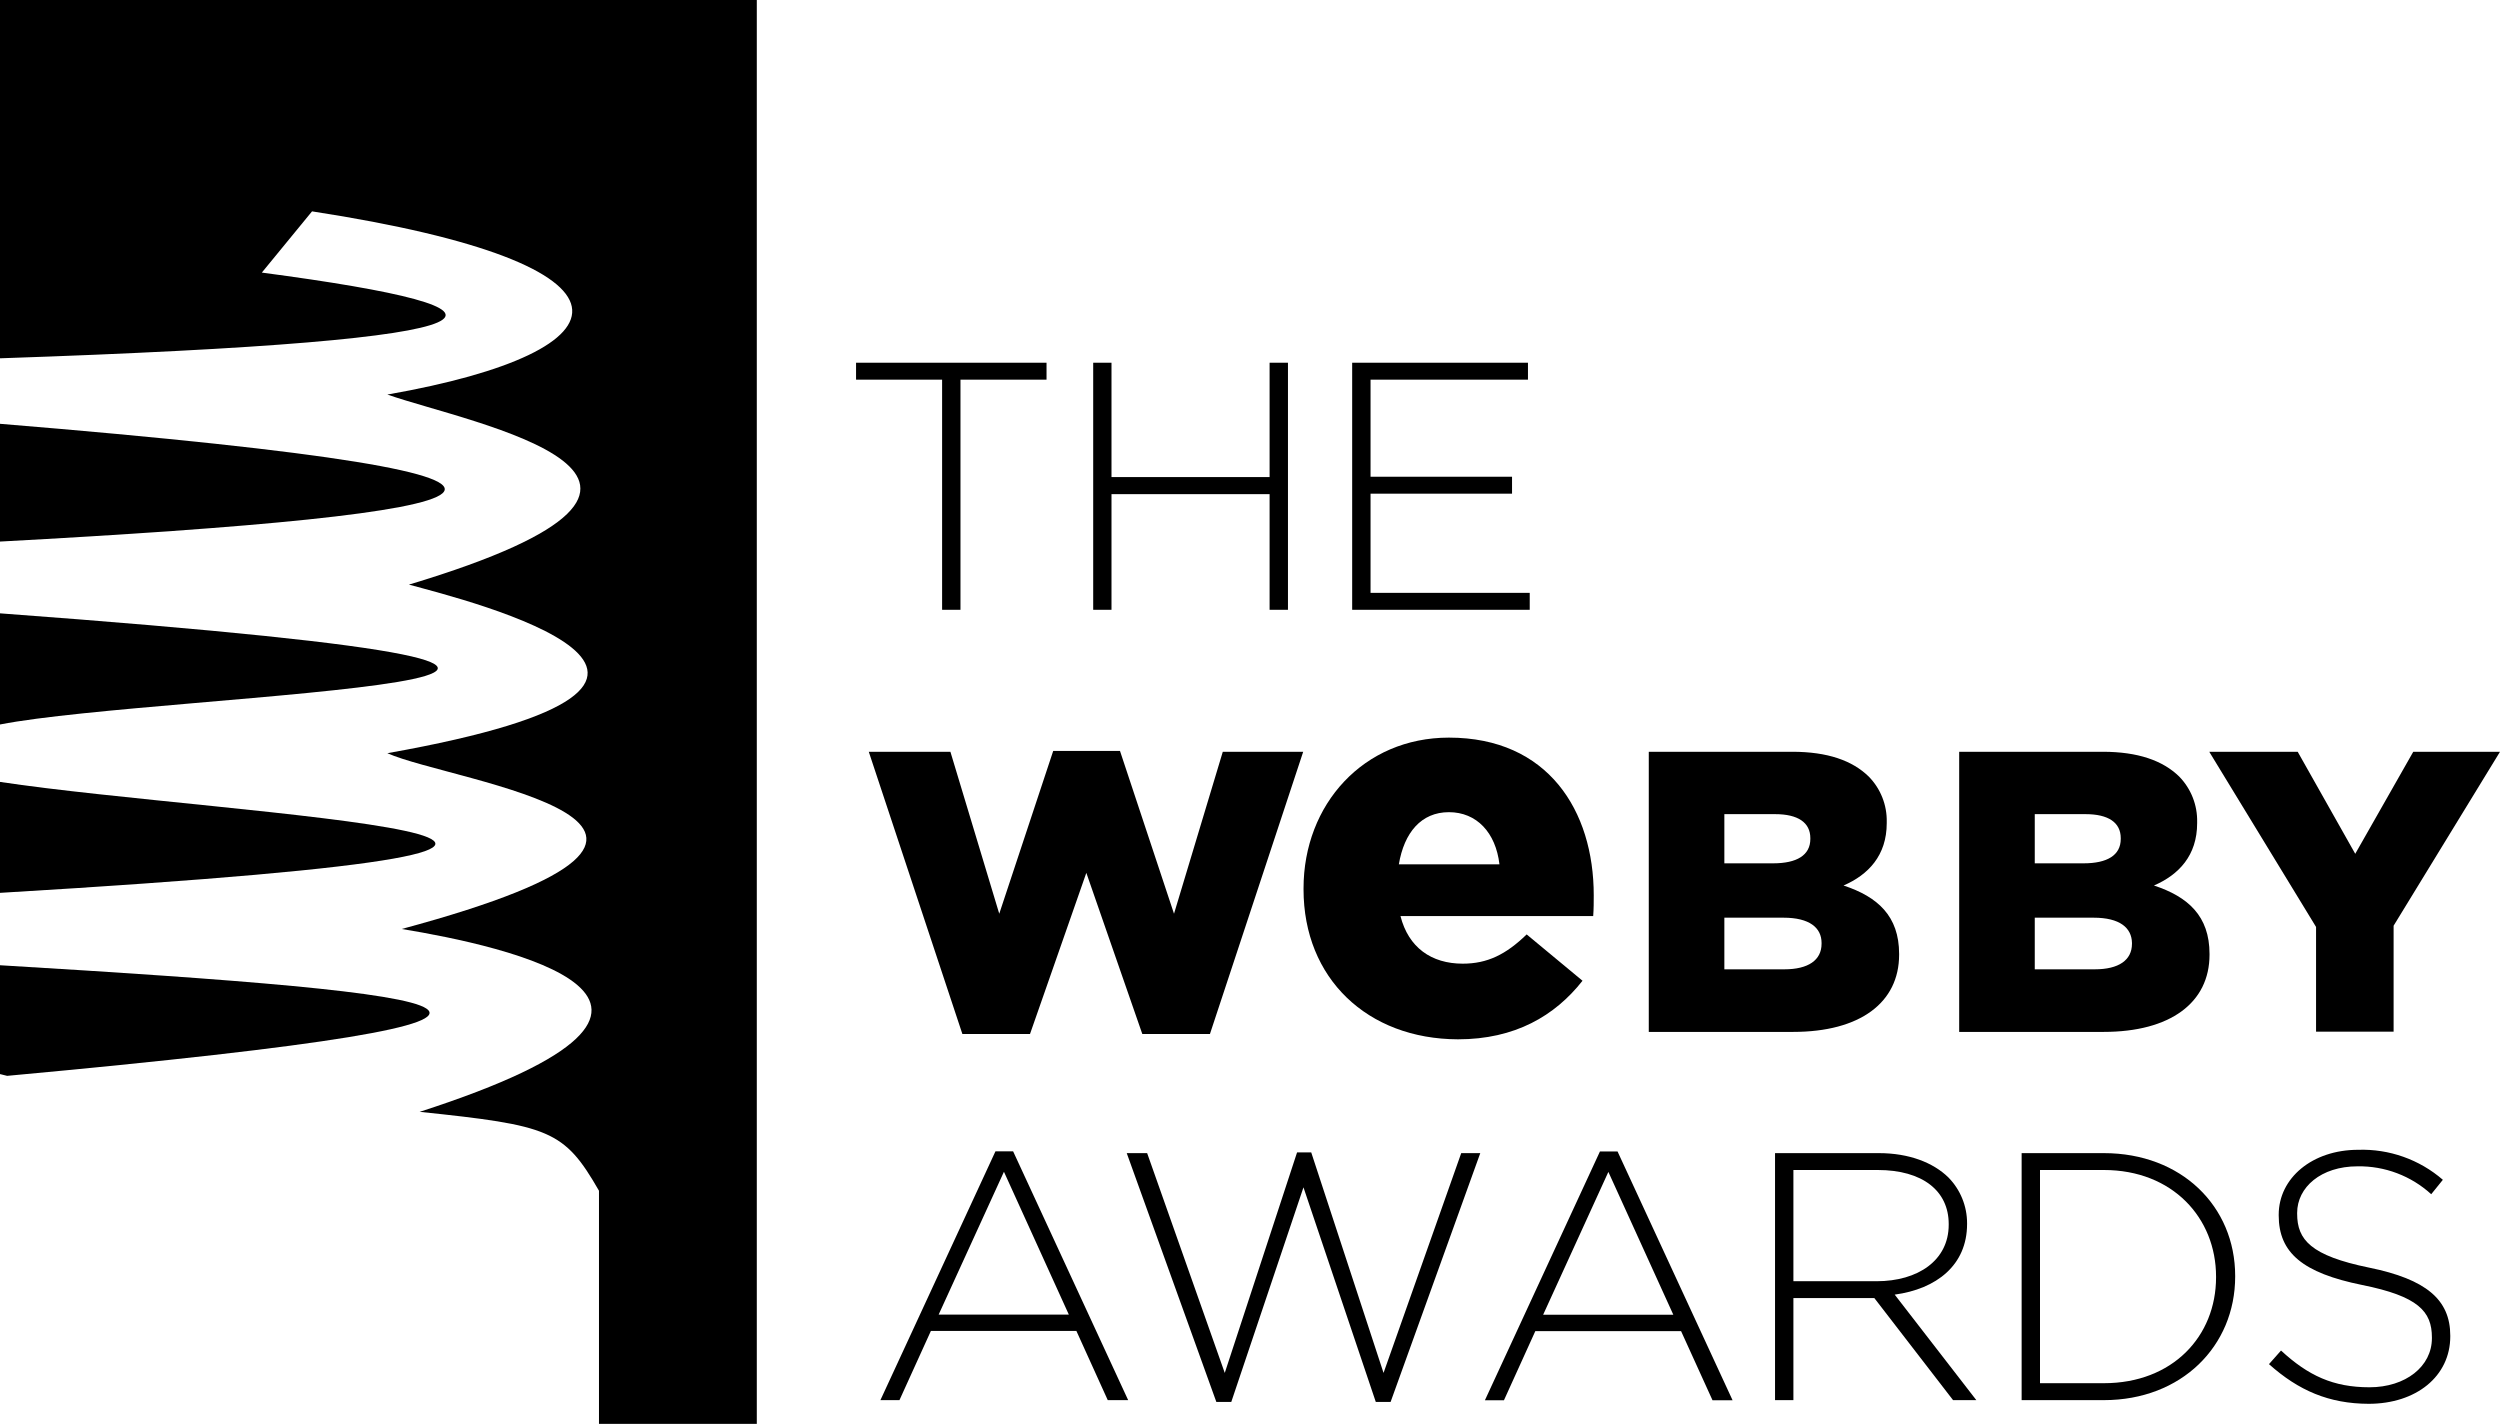
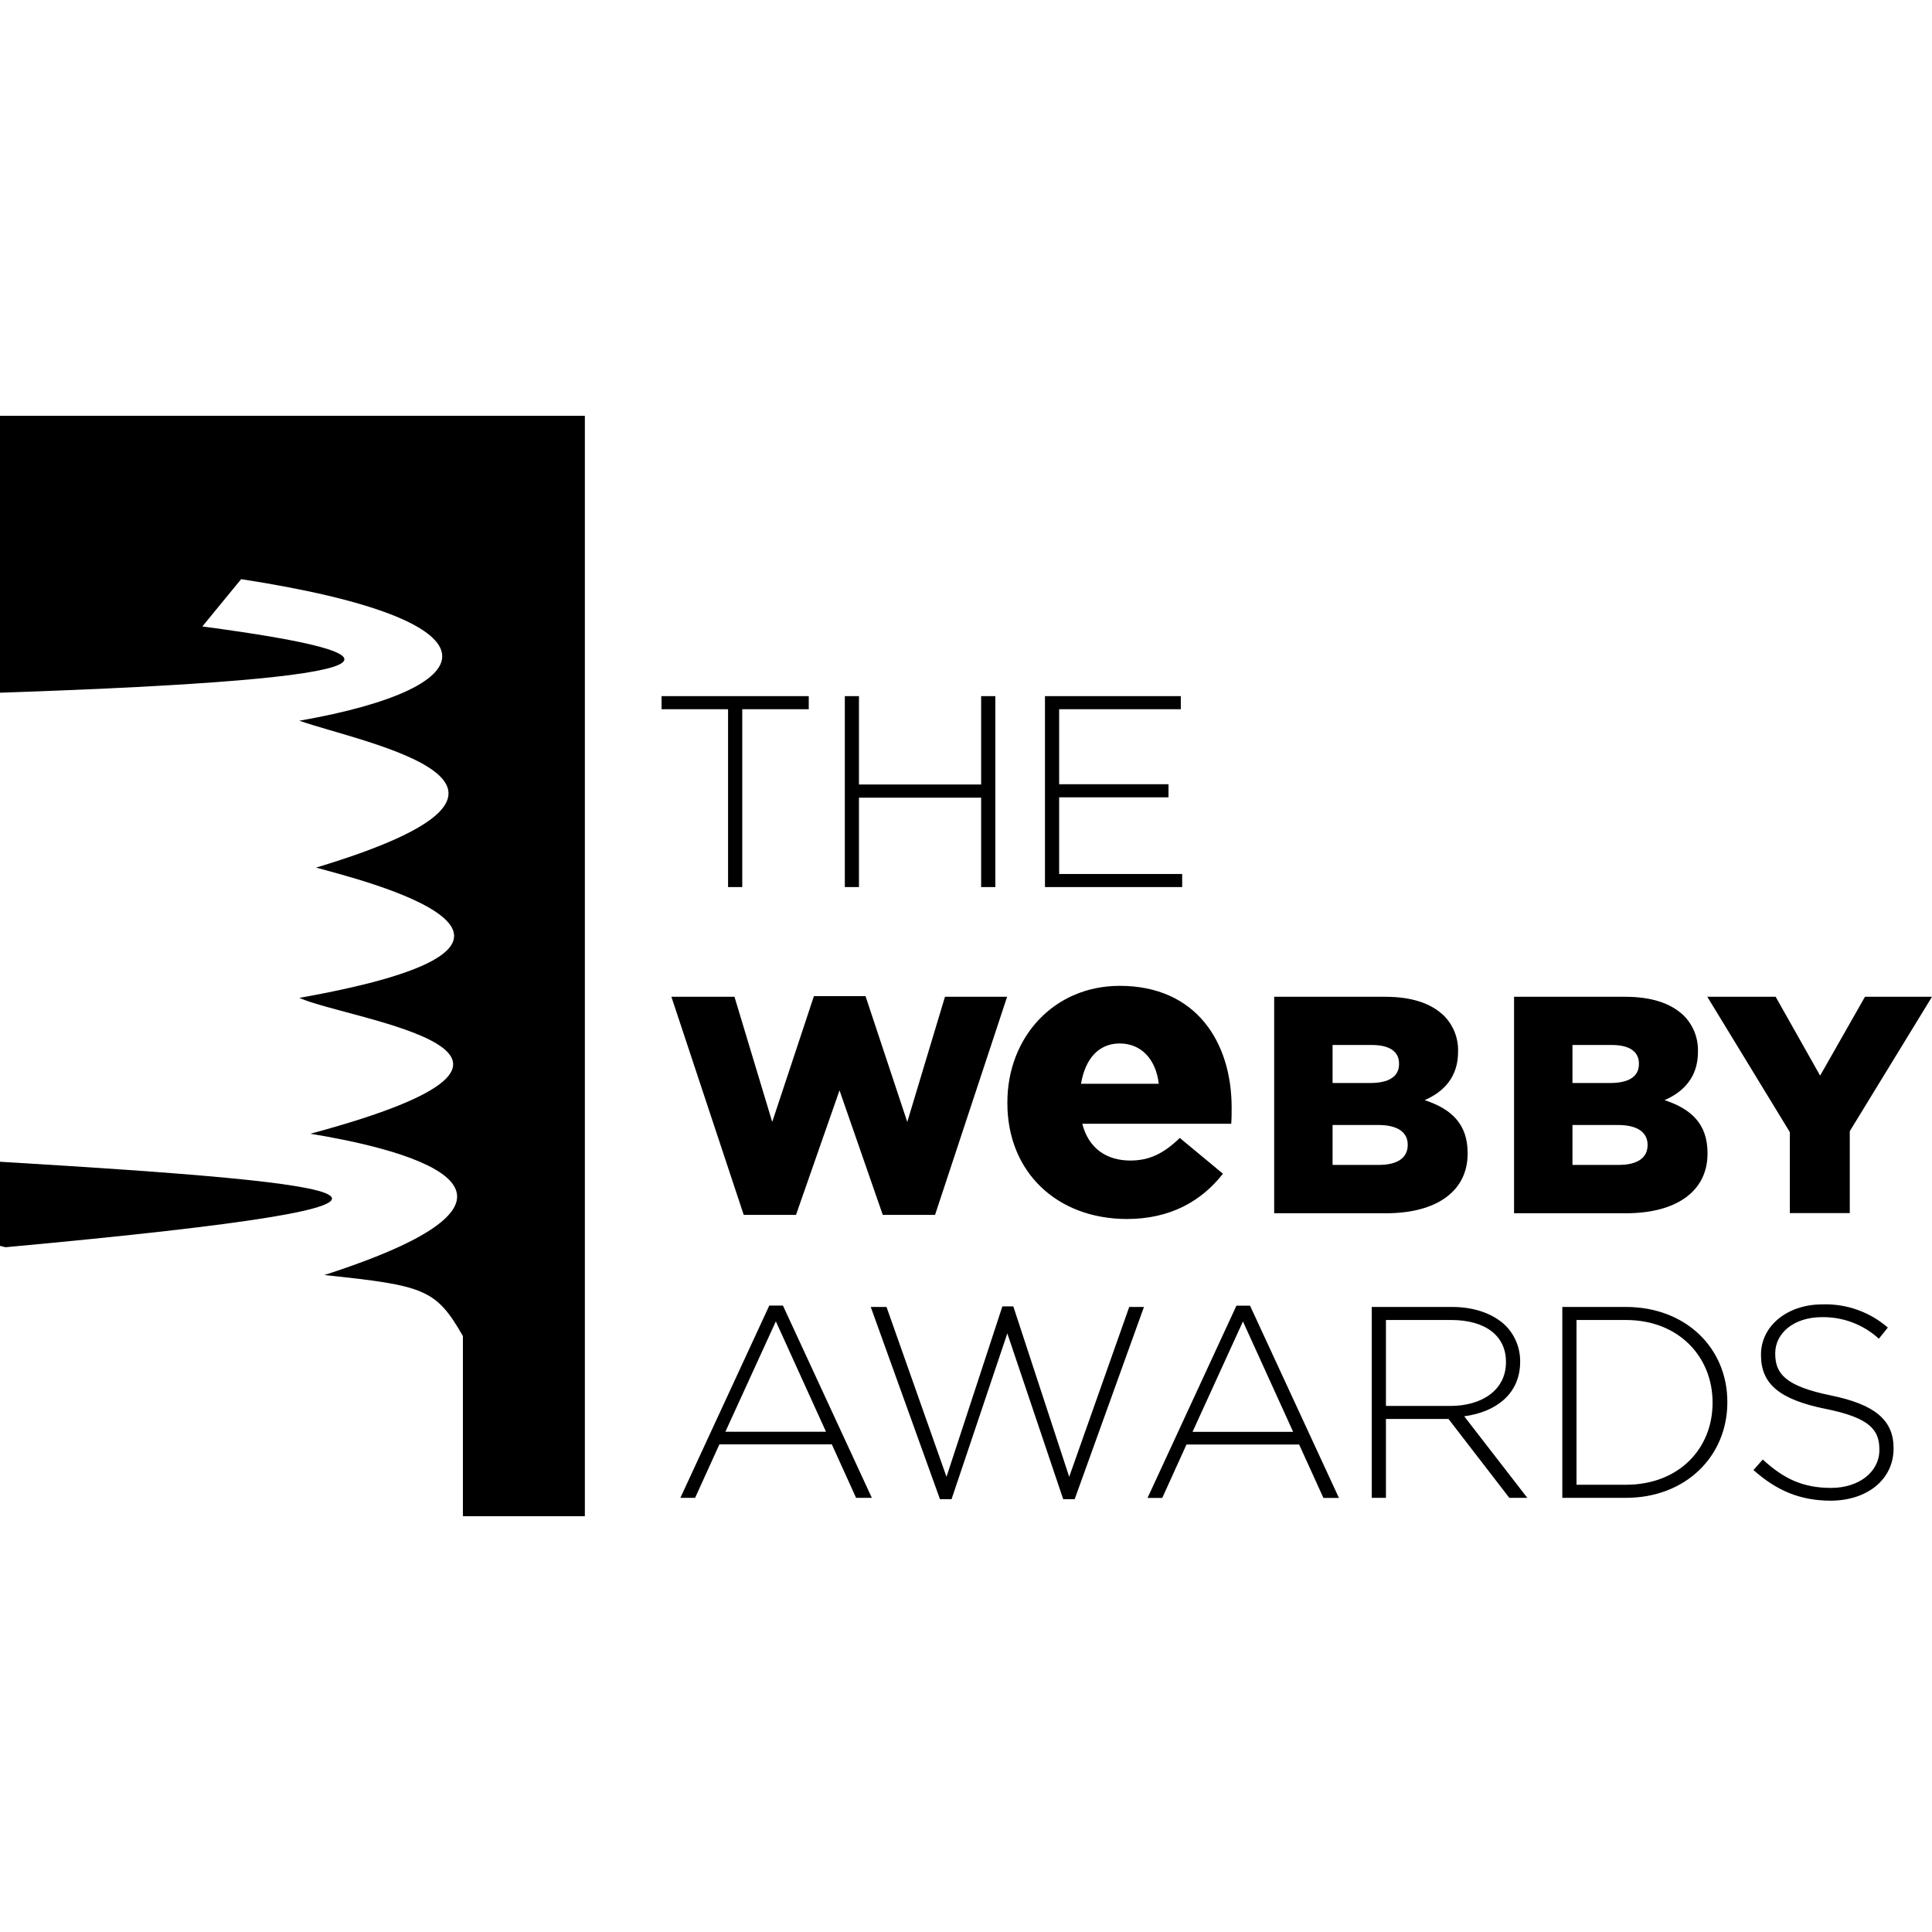
- <svg xmlns="http://www.w3.org/2000/svg" viewBox="0 0 367.5 209.31">
-   <g id="Layer_2" data-name="Layer 2">
-     <g id="svg3974">
-       <path d="M0,114.94v16.31C126.22,123.74,32.35,119.85,0,114.94Z" />
-       <path d="M0,141.89v16l1.05.26C97.21,149.3,69.61,146.06,0,141.89Z" />
-       <path d="M0,0V52.67C79.14,50,79.53,45.51,38.49,40.07l7.38-9C96.54,38.88,93.33,51.62,56.94,58c12.19,4.28,55.41,12.23,3.17,27.94,8.5,2.31,56.44,14.18-3.17,24.78,9.45,4.26,59.56,10.38,2.11,25.84,14.88,2.44,53.1,10.59,2.64,26.88,19.08,2,21.23,2.66,26.36,11.6v34.27h23.2V0Z" />
-       <path d="M0,90.16V106.5C23.74,101.83,132.11,99.94,0,90.16Z" />
-       <path d="M0,62.3V79.61C74.19,75.62,99.26,70.45,0,62.3Z" />
-       <path d="M138.49,55.81H125.84V53.32h28v2.49H141.19V89.64h-2.7Z" />
-       <path d="M160.7,53.32h2.69V70.13h23.24V53.32h2.7V89.64h-2.7v-17H163.39v17H160.7Z" />
-       <path d="M198.77,53.32h25.84v2.49H201.47V70.08h20.8v2.49h-20.8V87.15h23.4v2.49h-26.1Z" />
-       <path d="M127.71,110.51h12l7.18,23.81,7.93-23.93h9.82l7.94,23.93,7.17-23.81h11.82L177.86,152h-9.94l-8.23-23.69L151.41,152h-9.94Z" />
-       <path d="M191.62,130.74v-.15c0-12.37,8.84-22.16,21.37-22.16,14.56,0,21.29,10.73,21.29,23.17,0,.94,0,2-.08,3.06H205.87c1.17,4.62,4.54,7,9.15,7,3.6,0,6.34-1.33,9.4-4.3l8.21,6.81c-4.06,5.16-9.93,8.61-18.31,8.61C201,152.74,191.62,143.82,191.62,130.74Zm28.8-3.68c-.55-4.69-3.36-7.67-7.43-7.67s-6.58,3-7.36,7.67Z" />
-       <path d="M242.37,110.51h21.1c5.18,0,8.82,1.29,11.23,3.64a9.26,9.26,0,0,1,2.65,6.71V121c0,4.76-2.71,7.59-6.35,9.17,5,1.65,8.17,4.47,8.17,10.06v.11c0,7.06-5.76,11.35-15.58,11.35H242.37Zm23.75,12.7c0-2.3-1.82-3.53-5.17-3.53h-7.47v7.23h7.17c3.47,0,5.47-1.18,5.47-3.59Zm-3.94,11.69h-8.7v7.59h8.82c3.52,0,5.47-1.35,5.47-3.76v-.12C267.77,136.38,266,134.9,262.18,134.9Z" />
-       <path d="M288,110.51h21.11c5.17,0,8.82,1.29,11.23,3.64a9.3,9.3,0,0,1,2.64,6.71V121c0,4.76-2.7,7.59-6.35,9.17,5,1.65,8.17,4.47,8.17,10.06v.11c0,7.06-5.76,11.35-15.57,11.35H288Zm23.75,12.7c0-2.3-1.82-3.53-5.17-3.53h-7.47v7.23h7.18c3.46,0,5.46-1.18,5.46-3.59Zm-3.94,11.69h-8.7v7.59h8.82c3.53,0,5.47-1.35,5.47-3.76v-.12C313.36,136.38,311.6,134.9,307.77,134.9Z" />
-       <path d="M340.46,136.26l-15.7-25.75h13l8.46,15,8.53-15H367.5l-15.64,25.57v15.58h-11.4Z" />
-       <path d="M146.33,169.25h2.6l16.91,36.57h-3l-4.61-10.17H136.84l-4.62,10.17h-2.8Zm10.79,24-9.54-21-9.6,21Z" />
-       <path d="M165.63,169.51h3l11.41,32.31,10.63-32.42h2.08l10.63,32.42,11.42-32.31h2.8l-13.18,36.57h-2.18l-10.63-31.54L181,206.08H178.8Z" />
-       <path d="M235.19,169.27h2.59l16.91,36.57h-2.95l-4.62-10.16H225.69l-4.61,10.16h-2.8Zm10.79,24-9.55-21-9.59,21Z" />
-       <path d="M260.93,169.51h15.26c4.46,0,8,1.4,10.22,3.57a9.6,9.6,0,0,1,2.75,6.75v.1c0,6.07-4.52,9.55-10.64,10.38l12,15.51h-3.42l-11.57-15H263.63v15h-2.7Zm14.94,18.83c6.07,0,10.59-3.06,10.59-8.3v-.11c0-4.87-3.84-7.94-10.43-7.94h-12.4v16.35Z" />
-       <path d="M297.18,169.51h12.09c11.41,0,19.3,7.83,19.3,18.05v.1c0,10.22-7.89,18.16-19.3,18.16H297.18Zm2.7,2.48v31.34h9.39c10.11,0,16.49-6.9,16.49-15.56v-.11c0-8.61-6.38-15.67-16.49-15.67Z" />
-       <path d="M333.54,200.53l1.77-2c4,3.69,7.68,5.4,13,5.4s9.18-3.06,9.18-7.21v-.11c0-3.83-2-6.06-10.27-7.72-8.71-1.77-12.25-4.72-12.25-10.22v-.11c0-5.39,4.94-9.54,11.68-9.54a18.1,18.1,0,0,1,12.45,4.41l-1.71,2.12a15.68,15.68,0,0,0-10.84-4.1c-5.35,0-8.87,3.07-8.87,6.85v.11c0,3.84,2,6.17,10.57,7.93,8.41,1.71,11.94,4.72,11.94,10v.11c0,5.86-5,9.91-12,9.91C342.36,206.34,337.9,204.42,333.54,200.53Z" />
-     </g>
+ <svg xmlns="http://www.w3.org/2000/svg" style="isolation:isolate" viewBox="0 0 512 512">
+   <defs>
+     <clipPath id="a">
+       <path d="M0 0h512v512H0z" />
+     </clipPath>
+   </defs>
+   <g clip-path="url(#a)">
+     <path d="M0 270.329v22.723M0 307.876v22.291l1.463.362c133.97-12.33 95.517-16.844-1.463-22.653z" />
+     <path d="M0 110.195v73.38c110.258-3.72 110.801-9.976 53.624-17.555l10.282-12.538c70.593 10.88 66.121 28.63 15.423 37.518 16.983 5.963 77.197 17.039 4.416 38.926 11.842 3.219 78.632 19.756-4.416 34.524 13.165 5.935 82.978 14.461 2.939 36 20.731 3.399 73.979 14.754 3.678 37.449 26.583 2.786 29.578 3.706 36.725 16.161v47.745h32.322v-291.61H0zM0 235.806v22.764M0 196.991v24.116M192.944 187.949H175.32v-3.469h39.009v3.469h-17.623v47.132h-3.762v-47.132zM223.887 184.48h3.748v23.42h32.377v-23.42h3.762v50.601h-3.762v-23.684h-32.377v23.684h-3.748V184.48zM276.926 184.48h36v3.469h-32.239v19.881h28.979v3.469h-28.979v20.313h32.601v3.469h-36.362V184.48zM177.925 264.157h16.719l10.003 33.172 11.048-33.339h13.681l11.062 33.339 9.989-33.172h16.468l-19.101 57.804h-13.848l-11.466-33.005-11.536 33.005h-13.848l-19.171-57.804zM266.964 292.342v-.209c0-17.234 12.316-30.874 29.773-30.874 20.285 0 29.661 14.949 29.661 32.281 0 1.309 0 2.786-.111 4.263h-39.469c1.63 6.436 6.325 9.752 12.747 9.752 5.016 0 8.833-1.853 13.096-5.99l11.438 9.487c-5.656 7.189-13.834 11.996-25.509 11.996-18.557-.056-31.626-12.483-31.626-30.706zm40.125-5.127c-.767-6.535-4.682-10.686-10.352-10.686s-9.167 4.179-10.254 10.686h20.606zM337.669 264.157h29.397c7.216 0 12.288 1.797 15.645 5.071a12.901 12.901 0 0 1 3.692 9.349v.195c0 6.631-3.775 10.574-8.847 12.775 6.966 2.299 11.383 6.228 11.383 14.016v.153c0 9.836-8.025 15.813-21.706 15.813h-29.564v-57.372zm33.089 17.694c0-3.205-2.536-4.918-7.203-4.918h-10.407v10.073h9.989c4.834 0 7.621-1.644 7.621-5.002v-.153zm-5.49 16.286h-12.12v10.575h12.288c4.904 0 7.62-1.881 7.62-5.239v-.167c0-3.107-2.466-5.169-7.788-5.169zM401.241 264.157h29.41c7.203 0 12.288 1.797 15.646 5.071a12.96 12.96 0 0 1 3.678 9.349v.195c0 6.631-3.762 10.574-8.847 12.775 6.966 2.299 11.382 6.228 11.382 14.016v.153c0 9.836-8.024 15.813-21.692 15.813h-29.577v-57.372zm33.088 17.694c0-3.205-2.535-4.918-7.203-4.918h-10.407v10.073h10.003c4.821 0 7.607-1.644 7.607-5.002v-.153zm-5.489 16.286h-12.121v10.575h12.288c4.918 0 7.621-1.881 7.621-5.239v-.167c-.056-3.107-2.508-5.169-7.844-5.169h.056zM474.328 300.032l-21.873-35.875h18.111l11.787 20.898 11.884-20.898H512l-21.79 35.624v21.706h-15.882v-21.455zM203.867 345.994h3.622l23.559 50.949h-4.18l-6.422-14.169h-29.801l-6.436 14.169h-3.901l23.559-50.949zm15.032 33.436l-13.291-29.257-13.375 29.257h26.666zM230.755 346.356h4.18l15.896 45.014 14.81-45.167h2.898l14.809 45.167 15.911-45.014h3.901l-18.363 50.949h-3.037l-14.809-43.941-14.782 43.941h-3.065l-18.349-50.949zM327.666 346.021h3.608l23.559 50.95h-4.11l-6.436-14.155h-29.856l-6.423 14.155h-3.901l23.559-50.95zm15.033 33.437l-13.305-29.257-13.361 29.257h26.666zM363.527 346.356h21.26c6.214 0 11.146 1.95 14.239 4.974a13.375 13.375 0 0 1 3.831 9.404v.139c0 8.457-6.297 13.305-14.824 14.461l16.719 21.609h-4.765l-16.119-20.898h-16.579v20.898h-3.762v-50.587zm20.814 26.234c8.457 0 14.754-4.263 14.754-11.564v-.153c0-6.785-5.35-11.062-14.531-11.062h-17.275v22.779h17.052zM414.03 346.356h16.844c15.897 0 26.889 10.909 26.889 25.147v.139c0 14.239-10.992 25.301-26.889 25.301H414.03v-50.587zm3.762 3.455v43.663h13.082c14.085 0 22.974-9.613 22.974-21.678v-.154c0-11.995-8.889-21.831-22.974-21.831h-13.082zM464.687 389.573l2.466-2.787c5.573 5.141 10.7 7.524 18.112 7.524 7.411 0 12.789-4.264 12.789-10.045v-.154c0-5.335-2.786-8.442-14.308-10.755-12.135-2.466-17.067-6.576-17.067-14.239v-.153c0-7.509 6.883-13.291 16.273-13.291a25.214 25.214 0 0 1 17.345 6.144l-2.382 2.954a21.843 21.843 0 0 0-15.102-5.712c-7.454 0-12.358 4.277-12.358 9.543v.153c0 5.35 2.786 8.596 14.726 11.048 11.717 2.383 16.635 6.576 16.635 13.932v.154c0 8.164-6.966 13.806-16.719 13.806-8.122-.028-14.336-2.703-20.41-8.122z" />
  </g>
</svg>
